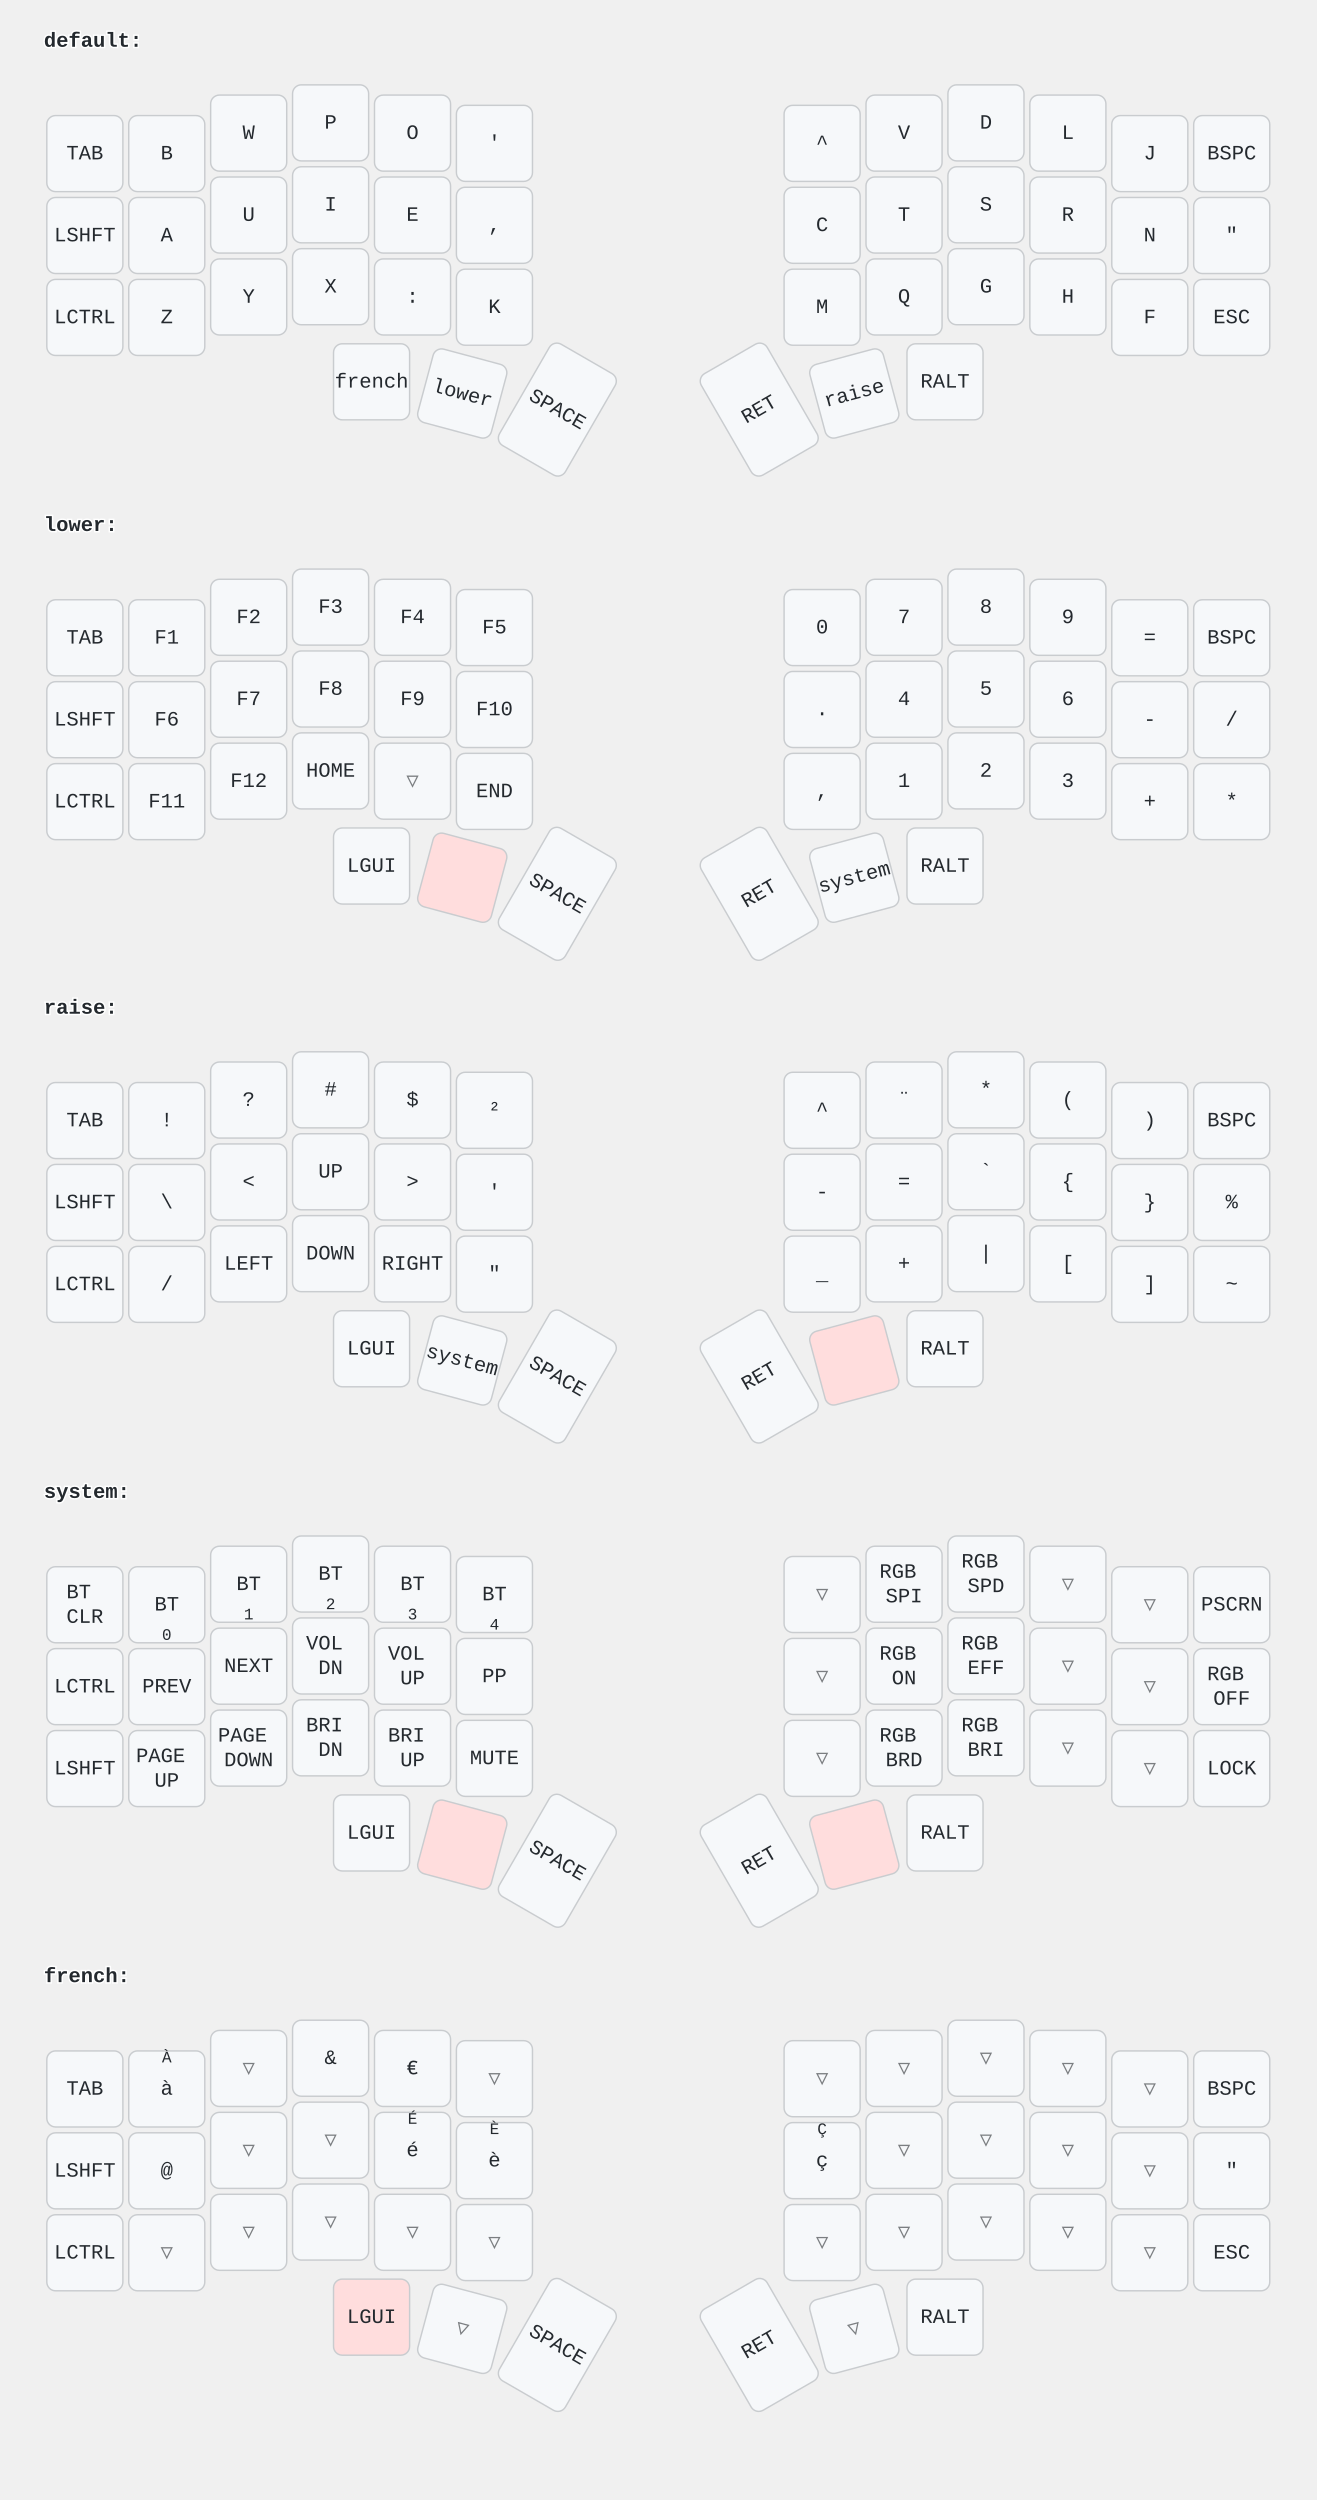
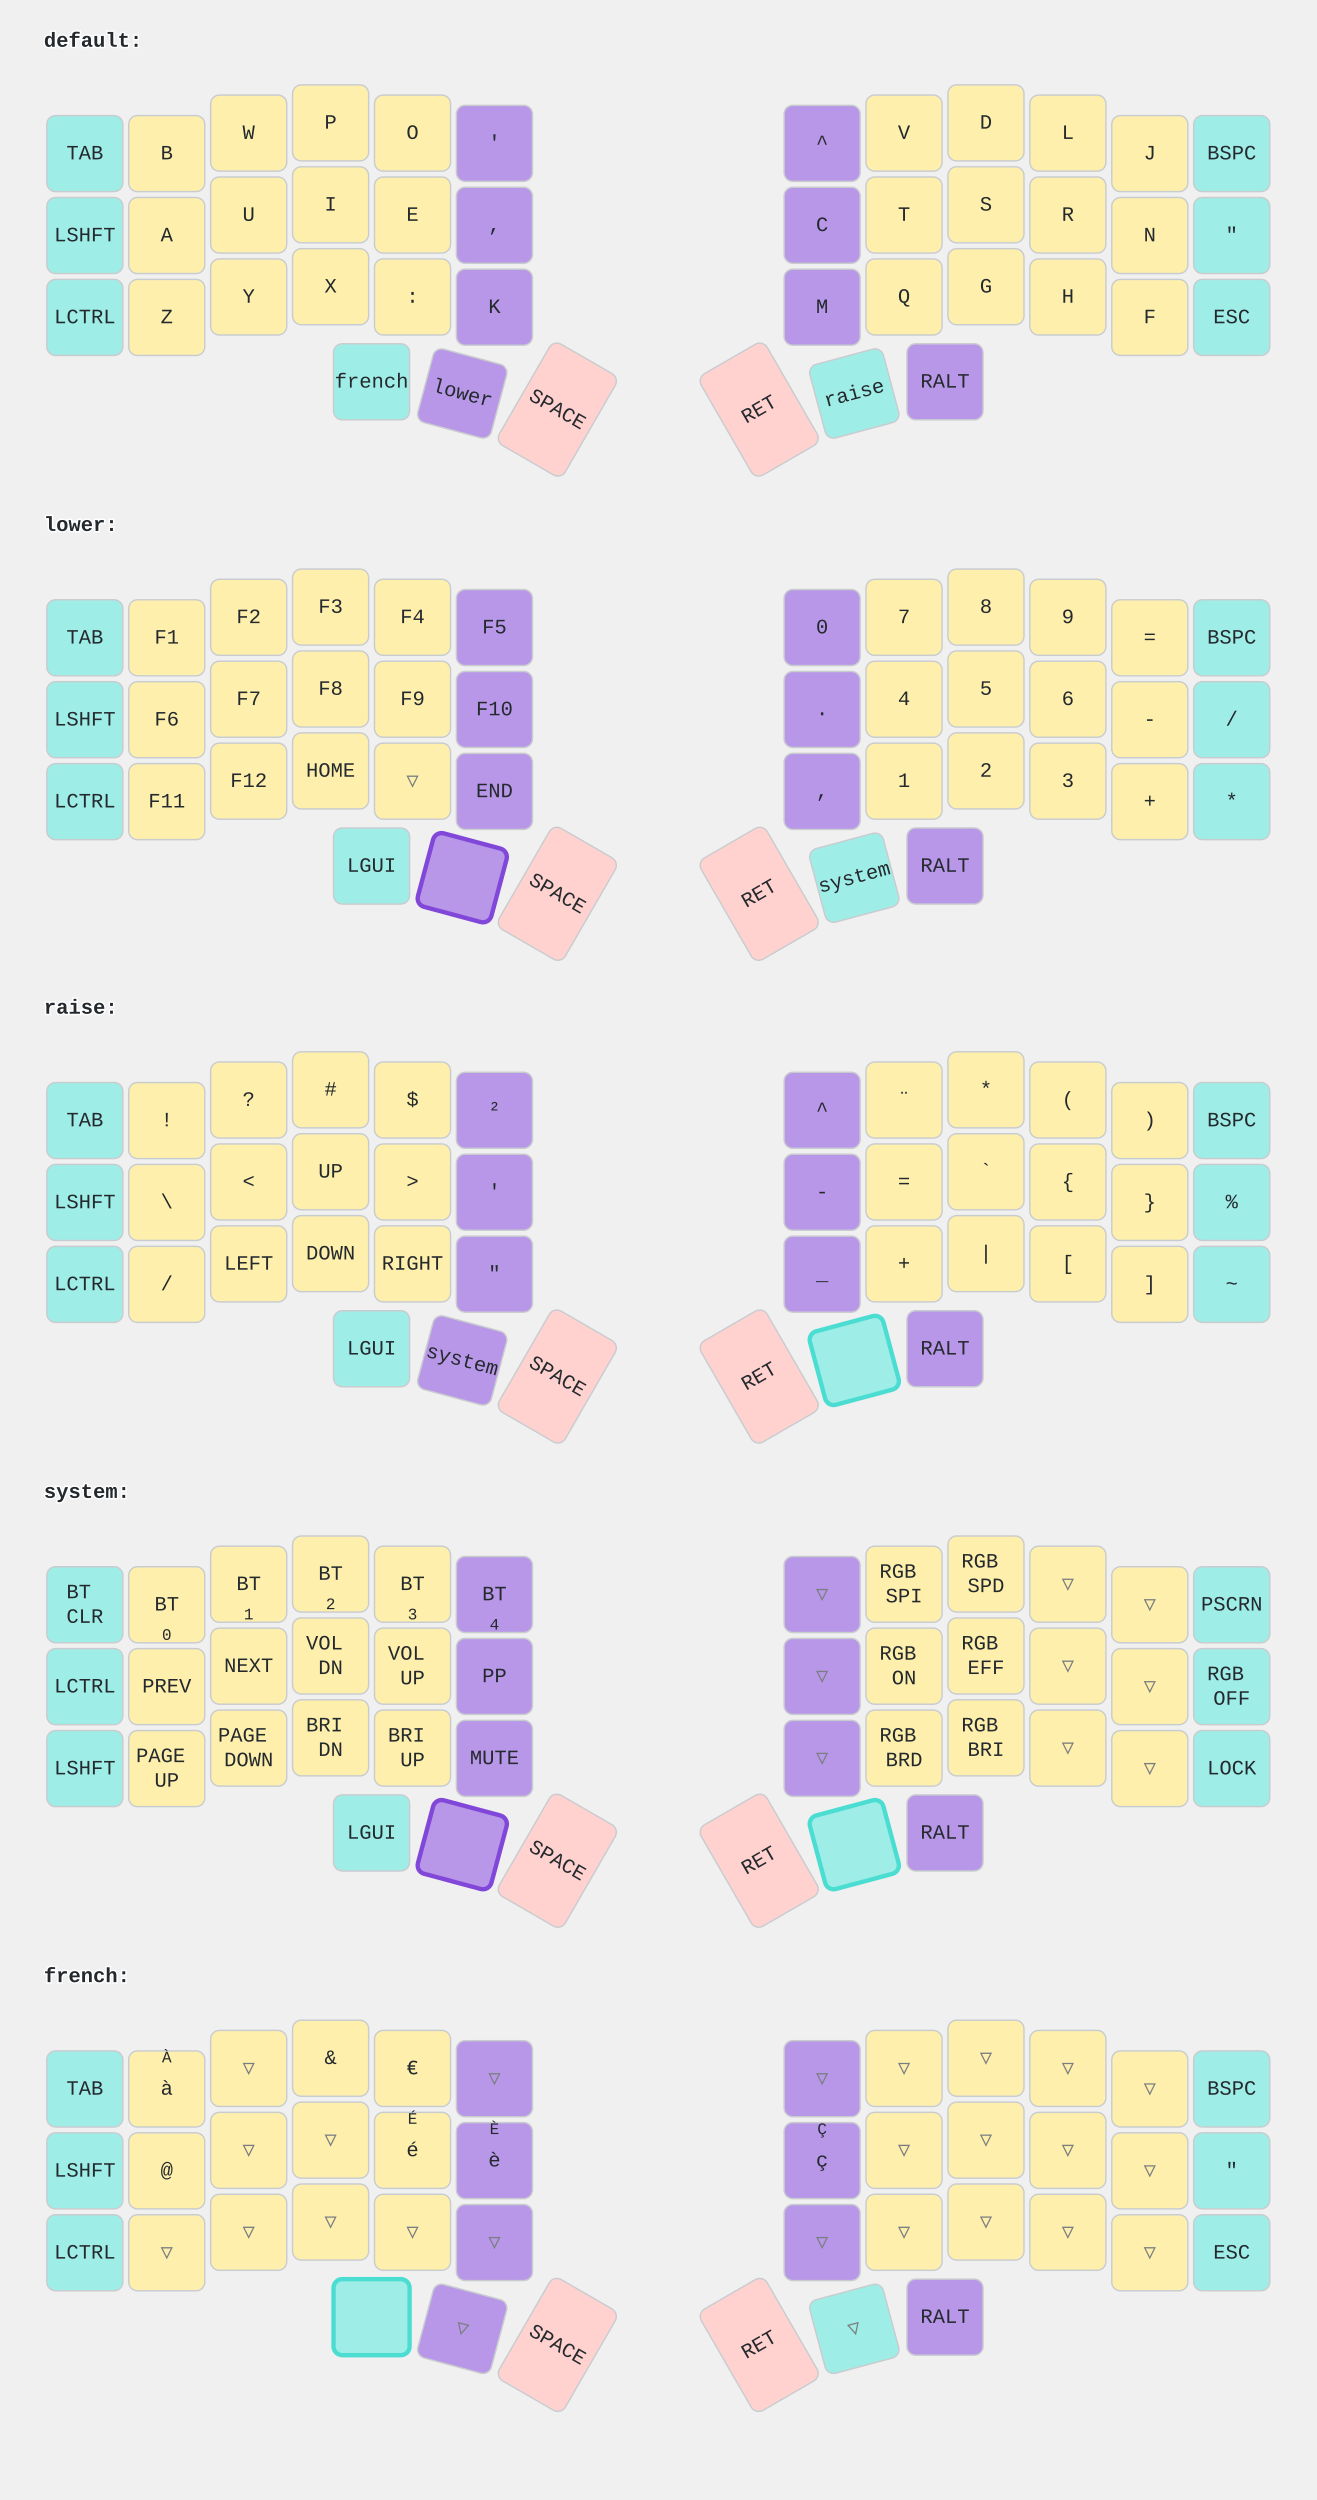
<svg xmlns="http://www.w3.org/2000/svg" width="900" height="1709" viewBox="0 0 900 1709" class="keymap">
  <style>/* inherit to force styles through use tags */
svg path {
    fill: inherit;
}

/* font and background color specifications */
svg.keymap {
    font-family: SFMono-Regular,Consolas,Liberation Mono,Menlo,monospace;
    font-size: 14px;
    font-kerning: normal;
    text-rendering: optimizeLegibility;
    fill: #24292e;
}

/* default key styling */
rect.key {
    fill: #f6f8fa;
}

rect.key, rect.combo {
    stroke: #c9cccf;
    stroke-width: 1;
}

/* default key side styling, only used is draw_key_sides is set */
rect.side {
    filter: brightness(90%);
}

/* color accent for combo boxes */
rect.combo, rect.combo-separate {
    fill: #cdf;
}

/* color accent for held keys */
rect.held, rect.combo.held {
    fill: #fdd;
}

/* color accent for ghost (optional) keys */
rect.ghost, rect.combo.ghost {
    stroke-dasharray: 4, 4;
    stroke-width: 2;
}

text {
    text-anchor: middle;
    dominant-baseline: middle;
}

/* styling for layer labels */
text.label {
    font-weight: bold;
    text-anchor: start;
    stroke: white;
    stroke-width: 2;
    paint-order: stroke;
}

/* styling for combo tap, and key hold/shifted label text */
text.combo, text.hold, text.shifted {
    font-size: 11px;
}

text.hold {
    text-anchor: middle;
    dominant-baseline: auto;
}

text.shifted {
    text-anchor: middle;
    dominant-baseline: hanging;
}

/* styling for hold/shifted label text in combo box */
text.combo.hold, text.combo.shifted {
    font-size: 8px;
}

/* lighter symbol for transparent keys */
text.trans {
    fill: #7b7e81;
}

/* styling for combo dendrons */
path.combo {
    stroke-width: 1;
    stroke: gray;
    fill: none;
}

/* Start Tabler Icons Cleanup */
/* cannot use height/width with glyphs */
.icon-tabler &gt; path {
    fill: inherit;
    stroke: inherit;
    stroke-width: 2;
}
/* hide tabler's default box */
.icon-tabler &gt; path[stroke="none"][fill="none"] {
    visibility: hidden;
}
/* End Tabler Icons Cleanup */
+ 
+  g .key.keypos-0 &gt; rect.key { fill: #9FEDE7; } g .key.keypos-1 &gt; rect.key { fill: #FEF0AC; } g .key.keypos-2 &gt; rect.key { fill: #FEF0AC; } g .key.keypos-3 &gt; rect.key { fill: #FEF0AC; } g .key.keypos-4 &gt; rect.key { fill: #FEF0AC; } g .key.keypos-5 &gt; rect.key { fill: #B897E9; } g .key.keypos-6 &gt; rect.key { fill: #B897E9; } g .key.keypos-7 &gt; rect.key { fill: #FEF0AC; } g .key.keypos-8 &gt; rect.key { fill: #FEF0AC; } g .key.keypos-9 &gt; rect.key { fill: #FEF0AC; } g .key.keypos-10 &gt; rect.key { fill: #FEF0AC; } g .key.keypos-11 &gt; rect.key { fill: #9FEDE7; } g .key.keypos-12 &gt; rect.key { fill: #9FEDE7; } g .key.keypos-13 &gt; rect.key { fill: #FEF0AC; } g .key.keypos-14 &gt; rect.key { fill: #FEF0AC; } g .key.keypos-15 &gt; rect.key { fill: #FEF0AC; } g .key.keypos-16 &gt; rect.key { fill: #FEF0AC; } g .key.keypos-17 &gt; rect.key { fill: #B897E9; } g .key.keypos-18 &gt; rect.key { fill: #B897E9; } g .key.keypos-19 &gt; rect.key { fill: #FEF0AC; } g .key.keypos-20 &gt; rect.key { fill: #FEF0AC; } g .key.keypos-21 &gt; rect.key { fill: #FEF0AC; } g .key.keypos-22 &gt; rect.key { fill: #FEF0AC; } g .key.keypos-23 &gt; rect.key { fill: #9FEDE7; } g .key.keypos-24 &gt; rect.key { fill: #9FEDE7; } g .key.keypos-25 &gt; rect.key { fill: #FEF0AC; } g .key.keypos-26 &gt; rect.key { fill: #FEF0AC; } g .key.keypos-27 &gt; rect.key { fill: #FEF0AC; } g .key.keypos-28 &gt; rect.key { fill: #FEF0AC; } g .key.keypos-29 &gt; rect.key { fill: #B897E9; } g .key.keypos-30 &gt; rect.key { fill: #B897E9; } g .key.keypos-31 &gt; rect.key { fill: #FEF0AC; } g .key.keypos-32 &gt; rect.key { fill: #FEF0AC; } g .key.keypos-33 &gt; rect.key { fill: #FEF0AC; } g .key.keypos-34 &gt; rect.key { fill: #FEF0AC; } g .key.keypos-35 &gt; rect.key { fill: #9FEDE7; } g .key.keypos-36 &gt; rect.key { fill: #9FEDE7; } g .key.keypos-36 &gt; rect.key.held { stroke: #4bddd2; stroke-width: 3;} g .key.keypos-37 &gt; rect.key { fill: #B897E9; } g .key.keypos-37 &gt; rect.key.held { stroke: #8147d8; stroke-width: 3;} g .key.keypos-38 &gt; rect.key { fill: #FFD2CF; } g .key.keypos-38 &gt; rect.key.held { stroke: #ff655b; stroke-width: 3;} g .key.keypos-39 &gt; rect.key { fill: #FFD2CF; } g .key.keypos-39 &gt; rect.key.held { stroke: #ff655b; stroke-width: 3;} g .key.keypos-40 &gt; rect.key { fill: #9FEDE7; } g .key.keypos-40 &gt; rect.key.held { stroke: #4bddd2; stroke-width: 3;} g .key.keypos-41 &gt; rect.key { fill: #B897E9; } g .key.keypos-41 &gt; rect.key.held { stroke: #8147d8; stroke-width: 3;}
+ 
+ 
+ 
</style>
  <g transform="translate(30, 0)" class="layer-default">
    <text x="0" y="28" class="label">default:</text>
    <g transform="translate(0, 56)">
      <g transform="translate(28, 49)" class="key keypos-0">
        <rect rx="6" ry="6" x="-26" y="-26" width="52" height="52" class="key" />
        <text x="0" y="0" class="key tap">TAB</text>
      </g>
      <g transform="translate(84, 49)" class="key keypos-1">
        <rect rx="6" ry="6" x="-26" y="-26" width="52" height="52" class="key" />
        <text x="0" y="0" class="key tap">B</text>
      </g>
      <g transform="translate(140, 35)" class="key keypos-2">
        <rect rx="6" ry="6" x="-26" y="-26" width="52" height="52" class="key" />
        <text x="0" y="0" class="key tap">W</text>
      </g>
      <g transform="translate(196, 28)" class="key keypos-3">
        <rect rx="6" ry="6" x="-26" y="-26" width="52" height="52" class="key" />
        <text x="0" y="0" class="key tap">P</text>
      </g>
      <g transform="translate(252, 35)" class="key keypos-4">
        <rect rx="6" ry="6" x="-26" y="-26" width="52" height="52" class="key" />
        <text x="0" y="0" class="key tap">O</text>
      </g>
      <g transform="translate(308, 42)" class="key keypos-5">
        <rect rx="6" ry="6" x="-26" y="-26" width="52" height="52" class="key" />
        <text x="0" y="0" class="key tap">'</text>
      </g>
      <g transform="translate(532, 42)" class="key keypos-6">
        <rect rx="6" ry="6" x="-26" y="-26" width="52" height="52" class="key" />
        <text x="0" y="0" class="key tap">^</text>
      </g>
      <g transform="translate(588, 35)" class="key keypos-7">
        <rect rx="6" ry="6" x="-26" y="-26" width="52" height="52" class="key" />
        <text x="0" y="0" class="key tap">V</text>
      </g>
      <g transform="translate(644, 28)" class="key keypos-8">
        <rect rx="6" ry="6" x="-26" y="-26" width="52" height="52" class="key" />
        <text x="0" y="0" class="key tap">D</text>
      </g>
      <g transform="translate(700, 35)" class="key keypos-9">
        <rect rx="6" ry="6" x="-26" y="-26" width="52" height="52" class="key" />
        <text x="0" y="0" class="key tap">L</text>
      </g>
      <g transform="translate(756, 49)" class="key keypos-10">
        <rect rx="6" ry="6" x="-26" y="-26" width="52" height="52" class="key" />
        <text x="0" y="0" class="key tap">J</text>
      </g>
      <g transform="translate(812, 49)" class="key keypos-11">
        <rect rx="6" ry="6" x="-26" y="-26" width="52" height="52" class="key" />
        <text x="0" y="0" class="key tap">BSPC</text>
      </g>
      <g transform="translate(28, 105)" class="key keypos-12">
        <rect rx="6" ry="6" x="-26" y="-26" width="52" height="52" class="key" />
        <text x="0" y="0" class="key tap">LSHFT</text>
      </g>
      <g transform="translate(84, 105)" class="key keypos-13">
        <rect rx="6" ry="6" x="-26" y="-26" width="52" height="52" class="key" />
        <text x="0" y="0" class="key tap">A</text>
      </g>
      <g transform="translate(140, 91)" class="key keypos-14">
        <rect rx="6" ry="6" x="-26" y="-26" width="52" height="52" class="key" />
        <text x="0" y="0" class="key tap">U</text>
      </g>
      <g transform="translate(196, 84)" class="key keypos-15">
        <rect rx="6" ry="6" x="-26" y="-26" width="52" height="52" class="key" />
        <text x="0" y="0" class="key tap">I</text>
      </g>
      <g transform="translate(252, 91)" class="key keypos-16">
        <rect rx="6" ry="6" x="-26" y="-26" width="52" height="52" class="key" />
        <text x="0" y="0" class="key tap">E</text>
      </g>
      <g transform="translate(308, 98)" class="key keypos-17">
        <rect rx="6" ry="6" x="-26" y="-26" width="52" height="52" class="key" />
        <text x="0" y="0" class="key tap">,</text>
      </g>
      <g transform="translate(532, 98)" class="key keypos-18">
        <rect rx="6" ry="6" x="-26" y="-26" width="52" height="52" class="key" />
        <text x="0" y="0" class="key tap">C</text>
      </g>
      <g transform="translate(588, 91)" class="key keypos-19">
        <rect rx="6" ry="6" x="-26" y="-26" width="52" height="52" class="key" />
        <text x="0" y="0" class="key tap">T</text>
      </g>
      <g transform="translate(644, 84)" class="key keypos-20">
        <rect rx="6" ry="6" x="-26" y="-26" width="52" height="52" class="key" />
        <text x="0" y="0" class="key tap">S</text>
      </g>
      <g transform="translate(700, 91)" class="key keypos-21">
        <rect rx="6" ry="6" x="-26" y="-26" width="52" height="52" class="key" />
        <text x="0" y="0" class="key tap">R</text>
      </g>
      <g transform="translate(756, 105)" class="key keypos-22">
        <rect rx="6" ry="6" x="-26" y="-26" width="52" height="52" class="key" />
        <text x="0" y="0" class="key tap">N</text>
      </g>
      <g transform="translate(812, 105)" class="key keypos-23">
        <rect rx="6" ry="6" x="-26" y="-26" width="52" height="52" class="key" />
        <text x="0" y="0" class="key tap">"</text>
      </g>
      <g transform="translate(28, 161)" class="key keypos-24">
        <rect rx="6" ry="6" x="-26" y="-26" width="52" height="52" class="key" />
        <text x="0" y="0" class="key tap">LCTRL</text>
      </g>
      <g transform="translate(84, 161)" class="key keypos-25">
        <rect rx="6" ry="6" x="-26" y="-26" width="52" height="52" class="key" />
        <text x="0" y="0" class="key tap">Z</text>
      </g>
      <g transform="translate(140, 147)" class="key keypos-26">
        <rect rx="6" ry="6" x="-26" y="-26" width="52" height="52" class="key" />
        <text x="0" y="0" class="key tap">Y</text>
      </g>
      <g transform="translate(196, 140)" class="key keypos-27">
        <rect rx="6" ry="6" x="-26" y="-26" width="52" height="52" class="key" />
        <text x="0" y="0" class="key tap">X</text>
      </g>
      <g transform="translate(252, 147)" class="key keypos-28">
        <rect rx="6" ry="6" x="-26" y="-26" width="52" height="52" class="key" />
        <text x="0" y="0" class="key tap">:</text>
      </g>
      <g transform="translate(308, 154)" class="key keypos-29">
        <rect rx="6" ry="6" x="-26" y="-26" width="52" height="52" class="key" />
        <text x="0" y="0" class="key tap">K</text>
      </g>
      <g transform="translate(532, 154)" class="key keypos-30">
        <rect rx="6" ry="6" x="-26" y="-26" width="52" height="52" class="key" />
        <text x="0" y="0" class="key tap">M</text>
      </g>
      <g transform="translate(588, 147)" class="key keypos-31">
        <rect rx="6" ry="6" x="-26" y="-26" width="52" height="52" class="key" />
        <text x="0" y="0" class="key tap">Q</text>
      </g>
      <g transform="translate(644, 140)" class="key keypos-32">
        <rect rx="6" ry="6" x="-26" y="-26" width="52" height="52" class="key" />
        <text x="0" y="0" class="key tap">G</text>
      </g>
      <g transform="translate(700, 147)" class="key keypos-33">
        <rect rx="6" ry="6" x="-26" y="-26" width="52" height="52" class="key" />
        <text x="0" y="0" class="key tap">H</text>
      </g>
      <g transform="translate(756, 161)" class="key keypos-34">
        <rect rx="6" ry="6" x="-26" y="-26" width="52" height="52" class="key" />
        <text x="0" y="0" class="key tap">F</text>
      </g>
      <g transform="translate(812, 161)" class="key keypos-35">
        <rect rx="6" ry="6" x="-26" y="-26" width="52" height="52" class="key" />
        <text x="0" y="0" class="key tap">ESC</text>
      </g>
      <g transform="translate(224, 205)" class="key keypos-36">
        <rect rx="6" ry="6" x="-26" y="-26" width="52" height="52" class="key" />
        <text x="0" y="0" class="key tap">french</text>
      </g>
      <g transform="translate(286, 213) rotate(15.0)" class="key keypos-37">
        <rect rx="6" ry="6" x="-26" y="-26" width="52" height="52" class="key" />
        <text x="0" y="0" class="key tap">lower</text>
      </g>
      <g transform="translate(351, 224) rotate(30.0)" class="key keypos-38">
        <rect rx="6" ry="6" x="-26" y="-40" width="52" height="80" class="key" />
        <text x="0" y="0" class="key tap">SPACE</text>
      </g>
      <g transform="translate(489, 224) rotate(-30.0)" class="key keypos-39">
        <rect rx="6" ry="6" x="-26" y="-40" width="52" height="80" class="key" />
        <text x="0" y="0" class="key tap">RET</text>
      </g>
      <g transform="translate(554, 213) rotate(-15.0)" class="key keypos-40">
        <rect rx="6" ry="6" x="-26" y="-26" width="52" height="52" class="key" />
        <text x="0" y="0" class="key tap">raise</text>
      </g>
      <g transform="translate(616, 205)" class="key keypos-41">
        <rect rx="6" ry="6" x="-26" y="-26" width="52" height="52" class="key" />
        <text x="0" y="0" class="key tap">RALT</text>
      </g>
    </g>
  </g>
  <g transform="translate(30, 331)" class="layer-lower">
    <text x="0" y="28" class="label">lower:</text>
    <g transform="translate(0, 56)">
      <g transform="translate(28, 49)" class="key keypos-0">
        <rect rx="6" ry="6" x="-26" y="-26" width="52" height="52" class="key" />
        <text x="0" y="0" class="key tap">TAB</text>
      </g>
      <g transform="translate(84, 49)" class="key keypos-1">
        <rect rx="6" ry="6" x="-26" y="-26" width="52" height="52" class="key" />
        <text x="0" y="0" class="key tap">F1</text>
      </g>
      <g transform="translate(140, 35)" class="key keypos-2">
        <rect rx="6" ry="6" x="-26" y="-26" width="52" height="52" class="key" />
        <text x="0" y="0" class="key tap">F2</text>
      </g>
      <g transform="translate(196, 28)" class="key keypos-3">
        <rect rx="6" ry="6" x="-26" y="-26" width="52" height="52" class="key" />
        <text x="0" y="0" class="key tap">F3</text>
      </g>
      <g transform="translate(252, 35)" class="key keypos-4">
        <rect rx="6" ry="6" x="-26" y="-26" width="52" height="52" class="key" />
        <text x="0" y="0" class="key tap">F4</text>
      </g>
      <g transform="translate(308, 42)" class="key keypos-5">
        <rect rx="6" ry="6" x="-26" y="-26" width="52" height="52" class="key" />
        <text x="0" y="0" class="key tap">F5</text>
      </g>
      <g transform="translate(532, 42)" class="key keypos-6">
        <rect rx="6" ry="6" x="-26" y="-26" width="52" height="52" class="key" />
        <text x="0" y="0" class="key tap">0</text>
      </g>
      <g transform="translate(588, 35)" class="key keypos-7">
        <rect rx="6" ry="6" x="-26" y="-26" width="52" height="52" class="key" />
        <text x="0" y="0" class="key tap">7</text>
      </g>
      <g transform="translate(644, 28)" class="key keypos-8">
        <rect rx="6" ry="6" x="-26" y="-26" width="52" height="52" class="key" />
        <text x="0" y="0" class="key tap">8</text>
      </g>
      <g transform="translate(700, 35)" class="key keypos-9">
        <rect rx="6" ry="6" x="-26" y="-26" width="52" height="52" class="key" />
        <text x="0" y="0" class="key tap">9</text>
      </g>
      <g transform="translate(756, 49)" class="key keypos-10">
        <rect rx="6" ry="6" x="-26" y="-26" width="52" height="52" class="key" />
        <text x="0" y="0" class="key tap">=</text>
      </g>
      <g transform="translate(812, 49)" class="key keypos-11">
        <rect rx="6" ry="6" x="-26" y="-26" width="52" height="52" class="key" />
        <text x="0" y="0" class="key tap">BSPC</text>
      </g>
      <g transform="translate(28, 105)" class="key keypos-12">
        <rect rx="6" ry="6" x="-26" y="-26" width="52" height="52" class="key" />
        <text x="0" y="0" class="key tap">LSHFT</text>
      </g>
      <g transform="translate(84, 105)" class="key keypos-13">
        <rect rx="6" ry="6" x="-26" y="-26" width="52" height="52" class="key" />
        <text x="0" y="0" class="key tap">F6</text>
      </g>
      <g transform="translate(140, 91)" class="key keypos-14">
        <rect rx="6" ry="6" x="-26" y="-26" width="52" height="52" class="key" />
        <text x="0" y="0" class="key tap">F7</text>
      </g>
      <g transform="translate(196, 84)" class="key keypos-15">
        <rect rx="6" ry="6" x="-26" y="-26" width="52" height="52" class="key" />
        <text x="0" y="0" class="key tap">F8</text>
      </g>
      <g transform="translate(252, 91)" class="key keypos-16">
        <rect rx="6" ry="6" x="-26" y="-26" width="52" height="52" class="key" />
        <text x="0" y="0" class="key tap">F9</text>
      </g>
      <g transform="translate(308, 98)" class="key keypos-17">
        <rect rx="6" ry="6" x="-26" y="-26" width="52" height="52" class="key" />
        <text x="0" y="0" class="key tap">F10</text>
      </g>
      <g transform="translate(532, 98)" class="key keypos-18">
        <rect rx="6" ry="6" x="-26" y="-26" width="52" height="52" class="key" />
        <text x="0" y="0" class="key tap">.</text>
      </g>
      <g transform="translate(588, 91)" class="key keypos-19">
        <rect rx="6" ry="6" x="-26" y="-26" width="52" height="52" class="key" />
        <text x="0" y="0" class="key tap">4</text>
      </g>
      <g transform="translate(644, 84)" class="key keypos-20">
        <rect rx="6" ry="6" x="-26" y="-26" width="52" height="52" class="key" />
        <text x="0" y="0" class="key tap">5</text>
      </g>
      <g transform="translate(700, 91)" class="key keypos-21">
        <rect rx="6" ry="6" x="-26" y="-26" width="52" height="52" class="key" />
        <text x="0" y="0" class="key tap">6</text>
      </g>
      <g transform="translate(756, 105)" class="key keypos-22">
        <rect rx="6" ry="6" x="-26" y="-26" width="52" height="52" class="key" />
        <text x="0" y="0" class="key tap">-</text>
      </g>
      <g transform="translate(812, 105)" class="key keypos-23">
        <rect rx="6" ry="6" x="-26" y="-26" width="52" height="52" class="key" />
        <text x="0" y="0" class="key tap">/</text>
      </g>
      <g transform="translate(28, 161)" class="key keypos-24">
        <rect rx="6" ry="6" x="-26" y="-26" width="52" height="52" class="key" />
        <text x="0" y="0" class="key tap">LCTRL</text>
      </g>
      <g transform="translate(84, 161)" class="key keypos-25">
        <rect rx="6" ry="6" x="-26" y="-26" width="52" height="52" class="key" />
        <text x="0" y="0" class="key tap">F11</text>
      </g>
      <g transform="translate(140, 147)" class="key keypos-26">
        <rect rx="6" ry="6" x="-26" y="-26" width="52" height="52" class="key" />
        <text x="0" y="0" class="key tap">F12</text>
      </g>
      <g transform="translate(196, 140)" class="key keypos-27">
        <rect rx="6" ry="6" x="-26" y="-26" width="52" height="52" class="key" />
        <text x="0" y="0" class="key tap">HOME</text>
      </g>
      <g transform="translate(252, 147)" class="key trans keypos-28">
        <rect rx="6" ry="6" x="-26" y="-26" width="52" height="52" class="key trans" />
        <text x="0" y="0" class="key trans tap">▽</text>
      </g>
      <g transform="translate(308, 154)" class="key keypos-29">
        <rect rx="6" ry="6" x="-26" y="-26" width="52" height="52" class="key" />
        <text x="0" y="0" class="key tap">END</text>
      </g>
      <g transform="translate(532, 154)" class="key keypos-30">
        <rect rx="6" ry="6" x="-26" y="-26" width="52" height="52" class="key" />
        <text x="0" y="0" class="key tap">,</text>
      </g>
      <g transform="translate(588, 147)" class="key keypos-31">
        <rect rx="6" ry="6" x="-26" y="-26" width="52" height="52" class="key" />
        <text x="0" y="0" class="key tap">1</text>
      </g>
      <g transform="translate(644, 140)" class="key keypos-32">
        <rect rx="6" ry="6" x="-26" y="-26" width="52" height="52" class="key" />
        <text x="0" y="0" class="key tap">2</text>
      </g>
      <g transform="translate(700, 147)" class="key keypos-33">
        <rect rx="6" ry="6" x="-26" y="-26" width="52" height="52" class="key" />
        <text x="0" y="0" class="key tap">3</text>
      </g>
      <g transform="translate(756, 161)" class="key keypos-34">
        <rect rx="6" ry="6" x="-26" y="-26" width="52" height="52" class="key" />
        <text x="0" y="0" class="key tap">+</text>
      </g>
      <g transform="translate(812, 161)" class="key keypos-35">
        <rect rx="6" ry="6" x="-26" y="-26" width="52" height="52" class="key" />
        <text x="0" y="0" class="key tap">*</text>
      </g>
      <g transform="translate(224, 205)" class="key keypos-36">
        <rect rx="6" ry="6" x="-26" y="-26" width="52" height="52" class="key" />
        <text x="0" y="0" class="key tap">LGUI</text>
      </g>
      <g transform="translate(286, 213) rotate(15.0)" class="key held keypos-37">
        <rect rx="6" ry="6" x="-26" y="-26" width="52" height="52" class="key held" />
      </g>
      <g transform="translate(351, 224) rotate(30.0)" class="key keypos-38">
        <rect rx="6" ry="6" x="-26" y="-40" width="52" height="80" class="key" />
        <text x="0" y="0" class="key tap">SPACE</text>
      </g>
      <g transform="translate(489, 224) rotate(-30.0)" class="key keypos-39">
        <rect rx="6" ry="6" x="-26" y="-40" width="52" height="80" class="key" />
        <text x="0" y="0" class="key tap">RET</text>
      </g>
      <g transform="translate(554, 213) rotate(-15.0)" class="key keypos-40">
        <rect rx="6" ry="6" x="-26" y="-26" width="52" height="52" class="key" />
        <text x="0" y="0" class="key tap">system</text>
      </g>
      <g transform="translate(616, 205)" class="key keypos-41">
        <rect rx="6" ry="6" x="-26" y="-26" width="52" height="52" class="key" />
        <text x="0" y="0" class="key tap">RALT</text>
      </g>
    </g>
  </g>
  <g transform="translate(30, 661)" class="layer-raise">
    <text x="0" y="28" class="label">raise:</text>
    <g transform="translate(0, 56)">
      <g transform="translate(28, 49)" class="key keypos-0">
        <rect rx="6" ry="6" x="-26" y="-26" width="52" height="52" class="key" />
        <text x="0" y="0" class="key tap">TAB</text>
      </g>
      <g transform="translate(84, 49)" class="key keypos-1">
        <rect rx="6" ry="6" x="-26" y="-26" width="52" height="52" class="key" />
        <text x="0" y="0" class="key tap">!</text>
      </g>
      <g transform="translate(140, 35)" class="key keypos-2">
        <rect rx="6" ry="6" x="-26" y="-26" width="52" height="52" class="key" />
        <text x="0" y="0" class="key tap">?</text>
      </g>
      <g transform="translate(196, 28)" class="key keypos-3">
        <rect rx="6" ry="6" x="-26" y="-26" width="52" height="52" class="key" />
        <text x="0" y="0" class="key tap">#</text>
      </g>
      <g transform="translate(252, 35)" class="key keypos-4">
        <rect rx="6" ry="6" x="-26" y="-26" width="52" height="52" class="key" />
        <text x="0" y="0" class="key tap">$</text>
      </g>
      <g transform="translate(308, 42)" class="key keypos-5">
        <rect rx="6" ry="6" x="-26" y="-26" width="52" height="52" class="key" />
        <text x="0" y="0" class="key tap">²</text>
      </g>
      <g transform="translate(532, 42)" class="key keypos-6">
        <rect rx="6" ry="6" x="-26" y="-26" width="52" height="52" class="key" />
        <text x="0" y="0" class="key tap">^</text>
      </g>
      <g transform="translate(588, 35)" class="key keypos-7">
        <rect rx="6" ry="6" x="-26" y="-26" width="52" height="52" class="key" />
        <text x="0" y="0" class="key tap">¨</text>
      </g>
      <g transform="translate(644, 28)" class="key keypos-8">
        <rect rx="6" ry="6" x="-26" y="-26" width="52" height="52" class="key" />
        <text x="0" y="0" class="key tap">*</text>
      </g>
      <g transform="translate(700, 35)" class="key keypos-9">
        <rect rx="6" ry="6" x="-26" y="-26" width="52" height="52" class="key" />
        <text x="0" y="0" class="key tap">(</text>
      </g>
      <g transform="translate(756, 49)" class="key keypos-10">
        <rect rx="6" ry="6" x="-26" y="-26" width="52" height="52" class="key" />
        <text x="0" y="0" class="key tap">)</text>
      </g>
      <g transform="translate(812, 49)" class="key keypos-11">
        <rect rx="6" ry="6" x="-26" y="-26" width="52" height="52" class="key" />
        <text x="0" y="0" class="key tap">BSPC</text>
      </g>
      <g transform="translate(28, 105)" class="key keypos-12">
        <rect rx="6" ry="6" x="-26" y="-26" width="52" height="52" class="key" />
        <text x="0" y="0" class="key tap">LSHFT</text>
      </g>
      <g transform="translate(84, 105)" class="key keypos-13">
        <rect rx="6" ry="6" x="-26" y="-26" width="52" height="52" class="key" />
        <text x="0" y="0" class="key tap">\</text>
      </g>
      <g transform="translate(140, 91)" class="key keypos-14">
        <rect rx="6" ry="6" x="-26" y="-26" width="52" height="52" class="key" />
        <text x="0" y="0" class="key tap">&lt;</text>
      </g>
      <g transform="translate(196, 84)" class="key keypos-15">
        <rect rx="6" ry="6" x="-26" y="-26" width="52" height="52" class="key" />
        <text x="0" y="0" class="key tap">UP</text>
      </g>
      <g transform="translate(252, 91)" class="key keypos-16">
        <rect rx="6" ry="6" x="-26" y="-26" width="52" height="52" class="key" />
        <text x="0" y="0" class="key tap">&gt;</text>
      </g>
      <g transform="translate(308, 98)" class="key keypos-17">
        <rect rx="6" ry="6" x="-26" y="-26" width="52" height="52" class="key" />
        <text x="0" y="0" class="key tap">'</text>
      </g>
      <g transform="translate(532, 98)" class="key keypos-18">
        <rect rx="6" ry="6" x="-26" y="-26" width="52" height="52" class="key" />
        <text x="0" y="0" class="key tap">-</text>
      </g>
      <g transform="translate(588, 91)" class="key keypos-19">
        <rect rx="6" ry="6" x="-26" y="-26" width="52" height="52" class="key" />
        <text x="0" y="0" class="key tap">=</text>
      </g>
      <g transform="translate(644, 84)" class="key keypos-20">
        <rect rx="6" ry="6" x="-26" y="-26" width="52" height="52" class="key" />
        <text x="0" y="0" class="key tap">`</text>
      </g>
      <g transform="translate(700, 91)" class="key keypos-21">
        <rect rx="6" ry="6" x="-26" y="-26" width="52" height="52" class="key" />
        <text x="0" y="0" class="key tap">{</text>
      </g>
      <g transform="translate(756, 105)" class="key keypos-22">
        <rect rx="6" ry="6" x="-26" y="-26" width="52" height="52" class="key" />
        <text x="0" y="0" class="key tap">}</text>
      </g>
      <g transform="translate(812, 105)" class="key keypos-23">
        <rect rx="6" ry="6" x="-26" y="-26" width="52" height="52" class="key" />
        <text x="0" y="0" class="key tap">%</text>
      </g>
      <g transform="translate(28, 161)" class="key keypos-24">
        <rect rx="6" ry="6" x="-26" y="-26" width="52" height="52" class="key" />
        <text x="0" y="0" class="key tap">LCTRL</text>
      </g>
      <g transform="translate(84, 161)" class="key keypos-25">
        <rect rx="6" ry="6" x="-26" y="-26" width="52" height="52" class="key" />
        <text x="0" y="0" class="key tap">/</text>
      </g>
      <g transform="translate(140, 147)" class="key keypos-26">
        <rect rx="6" ry="6" x="-26" y="-26" width="52" height="52" class="key" />
        <text x="0" y="0" class="key tap">LEFT</text>
      </g>
      <g transform="translate(196, 140)" class="key keypos-27">
        <rect rx="6" ry="6" x="-26" y="-26" width="52" height="52" class="key" />
        <text x="0" y="0" class="key tap">DOWN</text>
      </g>
      <g transform="translate(252, 147)" class="key keypos-28">
        <rect rx="6" ry="6" x="-26" y="-26" width="52" height="52" class="key" />
        <text x="0" y="0" class="key tap">RIGHT</text>
      </g>
      <g transform="translate(308, 154)" class="key keypos-29">
        <rect rx="6" ry="6" x="-26" y="-26" width="52" height="52" class="key" />
        <text x="0" y="0" class="key tap">"</text>
      </g>
      <g transform="translate(532, 154)" class="key keypos-30">
        <rect rx="6" ry="6" x="-26" y="-26" width="52" height="52" class="key" />
        <text x="0" y="0" class="key tap">_</text>
      </g>
      <g transform="translate(588, 147)" class="key keypos-31">
        <rect rx="6" ry="6" x="-26" y="-26" width="52" height="52" class="key" />
        <text x="0" y="0" class="key tap">+</text>
      </g>
      <g transform="translate(644, 140)" class="key keypos-32">
        <rect rx="6" ry="6" x="-26" y="-26" width="52" height="52" class="key" />
        <text x="0" y="0" class="key tap">|</text>
      </g>
      <g transform="translate(700, 147)" class="key keypos-33">
        <rect rx="6" ry="6" x="-26" y="-26" width="52" height="52" class="key" />
        <text x="0" y="0" class="key tap">[</text>
      </g>
      <g transform="translate(756, 161)" class="key keypos-34">
        <rect rx="6" ry="6" x="-26" y="-26" width="52" height="52" class="key" />
        <text x="0" y="0" class="key tap">]</text>
      </g>
      <g transform="translate(812, 161)" class="key keypos-35">
        <rect rx="6" ry="6" x="-26" y="-26" width="52" height="52" class="key" />
        <text x="0" y="0" class="key tap">~</text>
      </g>
      <g transform="translate(224, 205)" class="key keypos-36">
        <rect rx="6" ry="6" x="-26" y="-26" width="52" height="52" class="key" />
        <text x="0" y="0" class="key tap">LGUI</text>
      </g>
      <g transform="translate(286, 213) rotate(15.0)" class="key keypos-37">
        <rect rx="6" ry="6" x="-26" y="-26" width="52" height="52" class="key" />
        <text x="0" y="0" class="key tap">system</text>
      </g>
      <g transform="translate(351, 224) rotate(30.0)" class="key keypos-38">
        <rect rx="6" ry="6" x="-26" y="-40" width="52" height="80" class="key" />
        <text x="0" y="0" class="key tap">SPACE</text>
      </g>
      <g transform="translate(489, 224) rotate(-30.0)" class="key keypos-39">
        <rect rx="6" ry="6" x="-26" y="-40" width="52" height="80" class="key" />
        <text x="0" y="0" class="key tap">RET</text>
      </g>
      <g transform="translate(554, 213) rotate(-15.0)" class="key held keypos-40">
        <rect rx="6" ry="6" x="-26" y="-26" width="52" height="52" class="key held" />
      </g>
      <g transform="translate(616, 205)" class="key keypos-41">
        <rect rx="6" ry="6" x="-26" y="-26" width="52" height="52" class="key" />
        <text x="0" y="0" class="key tap">RALT</text>
      </g>
    </g>
  </g>
  <g transform="translate(30, 992)" class="layer-system">
    <text x="0" y="28" class="label">system:</text>
    <g transform="translate(0, 56)">
      <g transform="translate(28, 49)" class="key keypos-0">
        <rect rx="6" ry="6" x="-26" y="-26" width="52" height="52" class="key" />
        <text x="0" y="0" class="key tap">
          <tspan x="0" dy="-0.6em">BT</tspan>
          <tspan x="0" dy="1.2em">CLR</tspan>
        </text>
      </g>
      <g transform="translate(84, 49)" class="key keypos-1">
        <rect rx="6" ry="6" x="-26" y="-26" width="52" height="52" class="key" />
        <text x="0" y="0" class="key tap">BT</text>
        <text x="0" y="24" class="key hold">0</text>
      </g>
      <g transform="translate(140, 35)" class="key keypos-2">
        <rect rx="6" ry="6" x="-26" y="-26" width="52" height="52" class="key" />
        <text x="0" y="0" class="key tap">BT</text>
        <text x="0" y="24" class="key hold">1</text>
      </g>
      <g transform="translate(196, 28)" class="key keypos-3">
        <rect rx="6" ry="6" x="-26" y="-26" width="52" height="52" class="key" />
        <text x="0" y="0" class="key tap">BT</text>
        <text x="0" y="24" class="key hold">2</text>
      </g>
      <g transform="translate(252, 35)" class="key keypos-4">
        <rect rx="6" ry="6" x="-26" y="-26" width="52" height="52" class="key" />
        <text x="0" y="0" class="key tap">BT</text>
        <text x="0" y="24" class="key hold">3</text>
      </g>
      <g transform="translate(308, 42)" class="key keypos-5">
        <rect rx="6" ry="6" x="-26" y="-26" width="52" height="52" class="key" />
        <text x="0" y="0" class="key tap">BT</text>
        <text x="0" y="24" class="key hold">4</text>
      </g>
      <g transform="translate(532, 42)" class="key trans keypos-6">
        <rect rx="6" ry="6" x="-26" y="-26" width="52" height="52" class="key trans" />
        <text x="0" y="0" class="key trans tap">▽</text>
      </g>
      <g transform="translate(588, 35)" class="key keypos-7">
        <rect rx="6" ry="6" x="-26" y="-26" width="52" height="52" class="key" />
        <text x="0" y="0" class="key tap">
          <tspan x="0" dy="-0.6em">RGB</tspan>
          <tspan x="0" dy="1.2em">SPI</tspan>
        </text>
      </g>
      <g transform="translate(644, 28)" class="key keypos-8">
        <rect rx="6" ry="6" x="-26" y="-26" width="52" height="52" class="key" />
        <text x="0" y="0" class="key tap">
          <tspan x="0" dy="-0.6em">RGB</tspan>
          <tspan x="0" dy="1.2em">SPD</tspan>
        </text>
      </g>
      <g transform="translate(700, 35)" class="key trans keypos-9">
        <rect rx="6" ry="6" x="-26" y="-26" width="52" height="52" class="key trans" />
        <text x="0" y="0" class="key trans tap">▽</text>
      </g>
      <g transform="translate(756, 49)" class="key trans keypos-10">
        <rect rx="6" ry="6" x="-26" y="-26" width="52" height="52" class="key trans" />
        <text x="0" y="0" class="key trans tap">▽</text>
      </g>
      <g transform="translate(812, 49)" class="key keypos-11">
        <rect rx="6" ry="6" x="-26" y="-26" width="52" height="52" class="key" />
        <text x="0" y="0" class="key tap">PSCRN</text>
      </g>
      <g transform="translate(28, 105)" class="key keypos-12">
        <rect rx="6" ry="6" x="-26" y="-26" width="52" height="52" class="key" />
        <text x="0" y="0" class="key tap">LCTRL</text>
      </g>
      <g transform="translate(84, 105)" class="key keypos-13">
        <rect rx="6" ry="6" x="-26" y="-26" width="52" height="52" class="key" />
        <text x="0" y="0" class="key tap">PREV</text>
      </g>
      <g transform="translate(140, 91)" class="key keypos-14">
        <rect rx="6" ry="6" x="-26" y="-26" width="52" height="52" class="key" />
        <text x="0" y="0" class="key tap">NEXT</text>
      </g>
      <g transform="translate(196, 84)" class="key keypos-15">
        <rect rx="6" ry="6" x="-26" y="-26" width="52" height="52" class="key" />
        <text x="0" y="0" class="key tap">
          <tspan x="0" dy="-0.6em">VOL</tspan>
          <tspan x="0" dy="1.2em">DN</tspan>
        </text>
      </g>
      <g transform="translate(252, 91)" class="key keypos-16">
        <rect rx="6" ry="6" x="-26" y="-26" width="52" height="52" class="key" />
        <text x="0" y="0" class="key tap">
          <tspan x="0" dy="-0.6em">VOL</tspan>
          <tspan x="0" dy="1.2em">UP</tspan>
        </text>
      </g>
      <g transform="translate(308, 98)" class="key keypos-17">
        <rect rx="6" ry="6" x="-26" y="-26" width="52" height="52" class="key" />
        <text x="0" y="0" class="key tap">PP</text>
      </g>
      <g transform="translate(532, 98)" class="key trans keypos-18">
        <rect rx="6" ry="6" x="-26" y="-26" width="52" height="52" class="key trans" />
        <text x="0" y="0" class="key trans tap">▽</text>
      </g>
      <g transform="translate(588, 91)" class="key keypos-19">
        <rect rx="6" ry="6" x="-26" y="-26" width="52" height="52" class="key" />
        <text x="0" y="0" class="key tap">
          <tspan x="0" dy="-0.6em">RGB</tspan>
          <tspan x="0" dy="1.2em">ON</tspan>
        </text>
      </g>
      <g transform="translate(644, 84)" class="key keypos-20">
        <rect rx="6" ry="6" x="-26" y="-26" width="52" height="52" class="key" />
        <text x="0" y="0" class="key tap">
          <tspan x="0" dy="-0.6em">RGB</tspan>
          <tspan x="0" dy="1.2em">EFF</tspan>
        </text>
      </g>
      <g transform="translate(700, 91)" class="key trans keypos-21">
        <rect rx="6" ry="6" x="-26" y="-26" width="52" height="52" class="key trans" />
        <text x="0" y="0" class="key trans tap">▽</text>
      </g>
      <g transform="translate(756, 105)" class="key trans keypos-22">
        <rect rx="6" ry="6" x="-26" y="-26" width="52" height="52" class="key trans" />
        <text x="0" y="0" class="key trans tap">▽</text>
      </g>
      <g transform="translate(812, 105)" class="key keypos-23">
        <rect rx="6" ry="6" x="-26" y="-26" width="52" height="52" class="key" />
        <text x="0" y="0" class="key tap">
          <tspan x="0" dy="-0.6em">RGB</tspan>
          <tspan x="0" dy="1.2em">OFF</tspan>
        </text>
      </g>
      <g transform="translate(28, 161)" class="key keypos-24">
        <rect rx="6" ry="6" x="-26" y="-26" width="52" height="52" class="key" />
        <text x="0" y="0" class="key tap">LSHFT</text>
      </g>
      <g transform="translate(84, 161)" class="key keypos-25">
        <rect rx="6" ry="6" x="-26" y="-26" width="52" height="52" class="key" />
        <text x="0" y="0" class="key tap">
          <tspan x="0" dy="-0.6em">PAGE</tspan>
          <tspan x="0" dy="1.2em">UP</tspan>
        </text>
      </g>
      <g transform="translate(140, 147)" class="key keypos-26">
        <rect rx="6" ry="6" x="-26" y="-26" width="52" height="52" class="key" />
        <text x="0" y="0" class="key tap">
          <tspan x="0" dy="-0.6em">PAGE</tspan>
          <tspan x="0" dy="1.2em">DOWN</tspan>
        </text>
      </g>
      <g transform="translate(196, 140)" class="key keypos-27">
        <rect rx="6" ry="6" x="-26" y="-26" width="52" height="52" class="key" />
        <text x="0" y="0" class="key tap">
          <tspan x="0" dy="-0.6em">BRI</tspan>
          <tspan x="0" dy="1.2em">DN</tspan>
        </text>
      </g>
      <g transform="translate(252, 147)" class="key keypos-28">
        <rect rx="6" ry="6" x="-26" y="-26" width="52" height="52" class="key" />
        <text x="0" y="0" class="key tap">
          <tspan x="0" dy="-0.6em">BRI</tspan>
          <tspan x="0" dy="1.2em">UP</tspan>
        </text>
      </g>
      <g transform="translate(308, 154)" class="key keypos-29">
        <rect rx="6" ry="6" x="-26" y="-26" width="52" height="52" class="key" />
        <text x="0" y="0" class="key tap">MUTE</text>
      </g>
      <g transform="translate(532, 154)" class="key trans keypos-30">
        <rect rx="6" ry="6" x="-26" y="-26" width="52" height="52" class="key trans" />
        <text x="0" y="0" class="key trans tap">▽</text>
      </g>
      <g transform="translate(588, 147)" class="key keypos-31">
        <rect rx="6" ry="6" x="-26" y="-26" width="52" height="52" class="key" />
        <text x="0" y="0" class="key tap">
          <tspan x="0" dy="-0.6em">RGB</tspan>
          <tspan x="0" dy="1.2em">BRD</tspan>
        </text>
      </g>
      <g transform="translate(644, 140)" class="key keypos-32">
        <rect rx="6" ry="6" x="-26" y="-26" width="52" height="52" class="key" />
        <text x="0" y="0" class="key tap">
          <tspan x="0" dy="-0.6em">RGB</tspan>
          <tspan x="0" dy="1.2em">BRI</tspan>
        </text>
      </g>
      <g transform="translate(700, 147)" class="key trans keypos-33">
        <rect rx="6" ry="6" x="-26" y="-26" width="52" height="52" class="key trans" />
        <text x="0" y="0" class="key trans tap">▽</text>
      </g>
      <g transform="translate(756, 161)" class="key trans keypos-34">
        <rect rx="6" ry="6" x="-26" y="-26" width="52" height="52" class="key trans" />
        <text x="0" y="0" class="key trans tap">▽</text>
      </g>
      <g transform="translate(812, 161)" class="key keypos-35">
        <rect rx="6" ry="6" x="-26" y="-26" width="52" height="52" class="key" />
        <text x="0" y="0" class="key tap">LOCK</text>
      </g>
      <g transform="translate(224, 205)" class="key keypos-36">
        <rect rx="6" ry="6" x="-26" y="-26" width="52" height="52" class="key" />
        <text x="0" y="0" class="key tap">LGUI</text>
      </g>
      <g transform="translate(286, 213) rotate(15.0)" class="key held keypos-37">
        <rect rx="6" ry="6" x="-26" y="-26" width="52" height="52" class="key held" />
      </g>
      <g transform="translate(351, 224) rotate(30.0)" class="key keypos-38">
        <rect rx="6" ry="6" x="-26" y="-40" width="52" height="80" class="key" />
        <text x="0" y="0" class="key tap">SPACE</text>
      </g>
      <g transform="translate(489, 224) rotate(-30.0)" class="key keypos-39">
        <rect rx="6" ry="6" x="-26" y="-40" width="52" height="80" class="key" />
        <text x="0" y="0" class="key tap">RET</text>
      </g>
      <g transform="translate(554, 213) rotate(-15.0)" class="key held keypos-40">
        <rect rx="6" ry="6" x="-26" y="-26" width="52" height="52" class="key held" />
      </g>
      <g transform="translate(616, 205)" class="key keypos-41">
        <rect rx="6" ry="6" x="-26" y="-26" width="52" height="52" class="key" />
        <text x="0" y="0" class="key tap">RALT</text>
      </g>
    </g>
  </g>
  <g transform="translate(30, 1323)" class="layer-french">
    <text x="0" y="28" class="label">french:</text>
    <g transform="translate(0, 56)">
      <g transform="translate(28, 49)" class="key keypos-0">
        <rect rx="6" ry="6" x="-26" y="-26" width="52" height="52" class="key" />
        <text x="0" y="0" class="key tap">TAB</text>
      </g>
      <g transform="translate(84, 49)" class="key keypos-1">
        <rect rx="6" ry="6" x="-26" y="-26" width="52" height="52" class="key" />
        <text x="0" y="0" class="key tap">à</text>
        <text x="0" y="-24" class="key shifted">À</text>
      </g>
      <g transform="translate(140, 35)" class="key trans keypos-2">
        <rect rx="6" ry="6" x="-26" y="-26" width="52" height="52" class="key trans" />
        <text x="0" y="0" class="key trans tap">▽</text>
      </g>
      <g transform="translate(196, 28)" class="key keypos-3">
        <rect rx="6" ry="6" x="-26" y="-26" width="52" height="52" class="key" />
        <text x="0" y="0" class="key tap">&amp;</text>
      </g>
      <g transform="translate(252, 35)" class="key keypos-4">
        <rect rx="6" ry="6" x="-26" y="-26" width="52" height="52" class="key" />
        <text x="0" y="0" class="key tap">€</text>
      </g>
      <g transform="translate(308, 42)" class="key trans keypos-5">
        <rect rx="6" ry="6" x="-26" y="-26" width="52" height="52" class="key trans" />
        <text x="0" y="0" class="key trans tap">▽</text>
      </g>
      <g transform="translate(532, 42)" class="key trans keypos-6">
        <rect rx="6" ry="6" x="-26" y="-26" width="52" height="52" class="key trans" />
        <text x="0" y="0" class="key trans tap">▽</text>
      </g>
      <g transform="translate(588, 35)" class="key trans keypos-7">
        <rect rx="6" ry="6" x="-26" y="-26" width="52" height="52" class="key trans" />
        <text x="0" y="0" class="key trans tap">▽</text>
      </g>
      <g transform="translate(644, 28)" class="key trans keypos-8">
        <rect rx="6" ry="6" x="-26" y="-26" width="52" height="52" class="key trans" />
        <text x="0" y="0" class="key trans tap">▽</text>
      </g>
      <g transform="translate(700, 35)" class="key trans keypos-9">
        <rect rx="6" ry="6" x="-26" y="-26" width="52" height="52" class="key trans" />
        <text x="0" y="0" class="key trans tap">▽</text>
      </g>
      <g transform="translate(756, 49)" class="key trans keypos-10">
        <rect rx="6" ry="6" x="-26" y="-26" width="52" height="52" class="key trans" />
        <text x="0" y="0" class="key trans tap">▽</text>
      </g>
      <g transform="translate(812, 49)" class="key keypos-11">
        <rect rx="6" ry="6" x="-26" y="-26" width="52" height="52" class="key" />
        <text x="0" y="0" class="key tap">BSPC</text>
      </g>
      <g transform="translate(28, 105)" class="key keypos-12">
        <rect rx="6" ry="6" x="-26" y="-26" width="52" height="52" class="key" />
        <text x="0" y="0" class="key tap">LSHFT</text>
      </g>
      <g transform="translate(84, 105)" class="key keypos-13">
        <rect rx="6" ry="6" x="-26" y="-26" width="52" height="52" class="key" />
        <text x="0" y="0" class="key tap">@</text>
      </g>
      <g transform="translate(140, 91)" class="key trans keypos-14">
        <rect rx="6" ry="6" x="-26" y="-26" width="52" height="52" class="key trans" />
        <text x="0" y="0" class="key trans tap">▽</text>
      </g>
      <g transform="translate(196, 84)" class="key trans keypos-15">
        <rect rx="6" ry="6" x="-26" y="-26" width="52" height="52" class="key trans" />
        <text x="0" y="0" class="key trans tap">▽</text>
      </g>
      <g transform="translate(252, 91)" class="key keypos-16">
        <rect rx="6" ry="6" x="-26" y="-26" width="52" height="52" class="key" />
        <text x="0" y="0" class="key tap">é</text>
        <text x="0" y="-24" class="key shifted">É</text>
      </g>
      <g transform="translate(308, 98)" class="key keypos-17">
        <rect rx="6" ry="6" x="-26" y="-26" width="52" height="52" class="key" />
        <text x="0" y="0" class="key tap">è</text>
        <text x="0" y="-24" class="key shifted">È</text>
      </g>
      <g transform="translate(532, 98)" class="key keypos-18">
        <rect rx="6" ry="6" x="-26" y="-26" width="52" height="52" class="key" />
        <text x="0" y="0" class="key tap">ç</text>
        <text x="0" y="-24" class="key shifted">Ç</text>
      </g>
      <g transform="translate(588, 91)" class="key trans keypos-19">
        <rect rx="6" ry="6" x="-26" y="-26" width="52" height="52" class="key trans" />
        <text x="0" y="0" class="key trans tap">▽</text>
      </g>
      <g transform="translate(644, 84)" class="key trans keypos-20">
        <rect rx="6" ry="6" x="-26" y="-26" width="52" height="52" class="key trans" />
        <text x="0" y="0" class="key trans tap">▽</text>
      </g>
      <g transform="translate(700, 91)" class="key trans keypos-21">
        <rect rx="6" ry="6" x="-26" y="-26" width="52" height="52" class="key trans" />
        <text x="0" y="0" class="key trans tap">▽</text>
      </g>
      <g transform="translate(756, 105)" class="key trans keypos-22">
        <rect rx="6" ry="6" x="-26" y="-26" width="52" height="52" class="key trans" />
        <text x="0" y="0" class="key trans tap">▽</text>
      </g>
      <g transform="translate(812, 105)" class="key keypos-23">
        <rect rx="6" ry="6" x="-26" y="-26" width="52" height="52" class="key" />
        <text x="0" y="0" class="key tap">"</text>
      </g>
      <g transform="translate(28, 161)" class="key keypos-24">
        <rect rx="6" ry="6" x="-26" y="-26" width="52" height="52" class="key" />
        <text x="0" y="0" class="key tap">LCTRL</text>
      </g>
      <g transform="translate(84, 161)" class="key trans keypos-25">
        <rect rx="6" ry="6" x="-26" y="-26" width="52" height="52" class="key trans" />
        <text x="0" y="0" class="key trans tap">▽</text>
      </g>
      <g transform="translate(140, 147)" class="key trans keypos-26">
        <rect rx="6" ry="6" x="-26" y="-26" width="52" height="52" class="key trans" />
        <text x="0" y="0" class="key trans tap">▽</text>
      </g>
      <g transform="translate(196, 140)" class="key trans keypos-27">
        <rect rx="6" ry="6" x="-26" y="-26" width="52" height="52" class="key trans" />
        <text x="0" y="0" class="key trans tap">▽</text>
      </g>
      <g transform="translate(252, 147)" class="key trans keypos-28">
        <rect rx="6" ry="6" x="-26" y="-26" width="52" height="52" class="key trans" />
        <text x="0" y="0" class="key trans tap">▽</text>
      </g>
      <g transform="translate(308, 154)" class="key trans keypos-29">
        <rect rx="6" ry="6" x="-26" y="-26" width="52" height="52" class="key trans" />
        <text x="0" y="0" class="key trans tap">▽</text>
      </g>
      <g transform="translate(532, 154)" class="key trans keypos-30">
        <rect rx="6" ry="6" x="-26" y="-26" width="52" height="52" class="key trans" />
        <text x="0" y="0" class="key trans tap">▽</text>
      </g>
      <g transform="translate(588, 147)" class="key trans keypos-31">
        <rect rx="6" ry="6" x="-26" y="-26" width="52" height="52" class="key trans" />
        <text x="0" y="0" class="key trans tap">▽</text>
      </g>
      <g transform="translate(644, 140)" class="key trans keypos-32">
        <rect rx="6" ry="6" x="-26" y="-26" width="52" height="52" class="key trans" />
        <text x="0" y="0" class="key trans tap">▽</text>
      </g>
      <g transform="translate(700, 147)" class="key trans keypos-33">
        <rect rx="6" ry="6" x="-26" y="-26" width="52" height="52" class="key trans" />
        <text x="0" y="0" class="key trans tap">▽</text>
      </g>
      <g transform="translate(756, 161)" class="key trans keypos-34">
        <rect rx="6" ry="6" x="-26" y="-26" width="52" height="52" class="key trans" />
        <text x="0" y="0" class="key trans tap">▽</text>
      </g>
      <g transform="translate(812, 161)" class="key keypos-35">
        <rect rx="6" ry="6" x="-26" y="-26" width="52" height="52" class="key" />
        <text x="0" y="0" class="key tap">ESC</text>
      </g>
      <g transform="translate(224, 205)" class="key held keypos-36">
        <rect rx="6" ry="6" x="-26" y="-26" width="52" height="52" class="key held" />
-         <text x="0" y="0" class="key held tap">LGUI</text>
      </g>
      <g transform="translate(286, 213) rotate(15.0)" class="key trans keypos-37">
        <rect rx="6" ry="6" x="-26" y="-26" width="52" height="52" class="key trans" />
        <text x="0" y="0" class="key trans tap">▽</text>
      </g>
      <g transform="translate(351, 224) rotate(30.0)" class="key keypos-38">
        <rect rx="6" ry="6" x="-26" y="-40" width="52" height="80" class="key" />
        <text x="0" y="0" class="key tap">SPACE</text>
      </g>
      <g transform="translate(489, 224) rotate(-30.0)" class="key keypos-39">
        <rect rx="6" ry="6" x="-26" y="-40" width="52" height="80" class="key" />
        <text x="0" y="0" class="key tap">RET</text>
      </g>
      <g transform="translate(554, 213) rotate(-15.0)" class="key trans keypos-40">
        <rect rx="6" ry="6" x="-26" y="-26" width="52" height="52" class="key trans" />
        <text x="0" y="0" class="key trans tap">▽</text>
      </g>
      <g transform="translate(616, 205)" class="key keypos-41">
        <rect rx="6" ry="6" x="-26" y="-26" width="52" height="52" class="key" />
        <text x="0" y="0" class="key tap">RALT</text>
      </g>
    </g>
  </g>
</svg>
